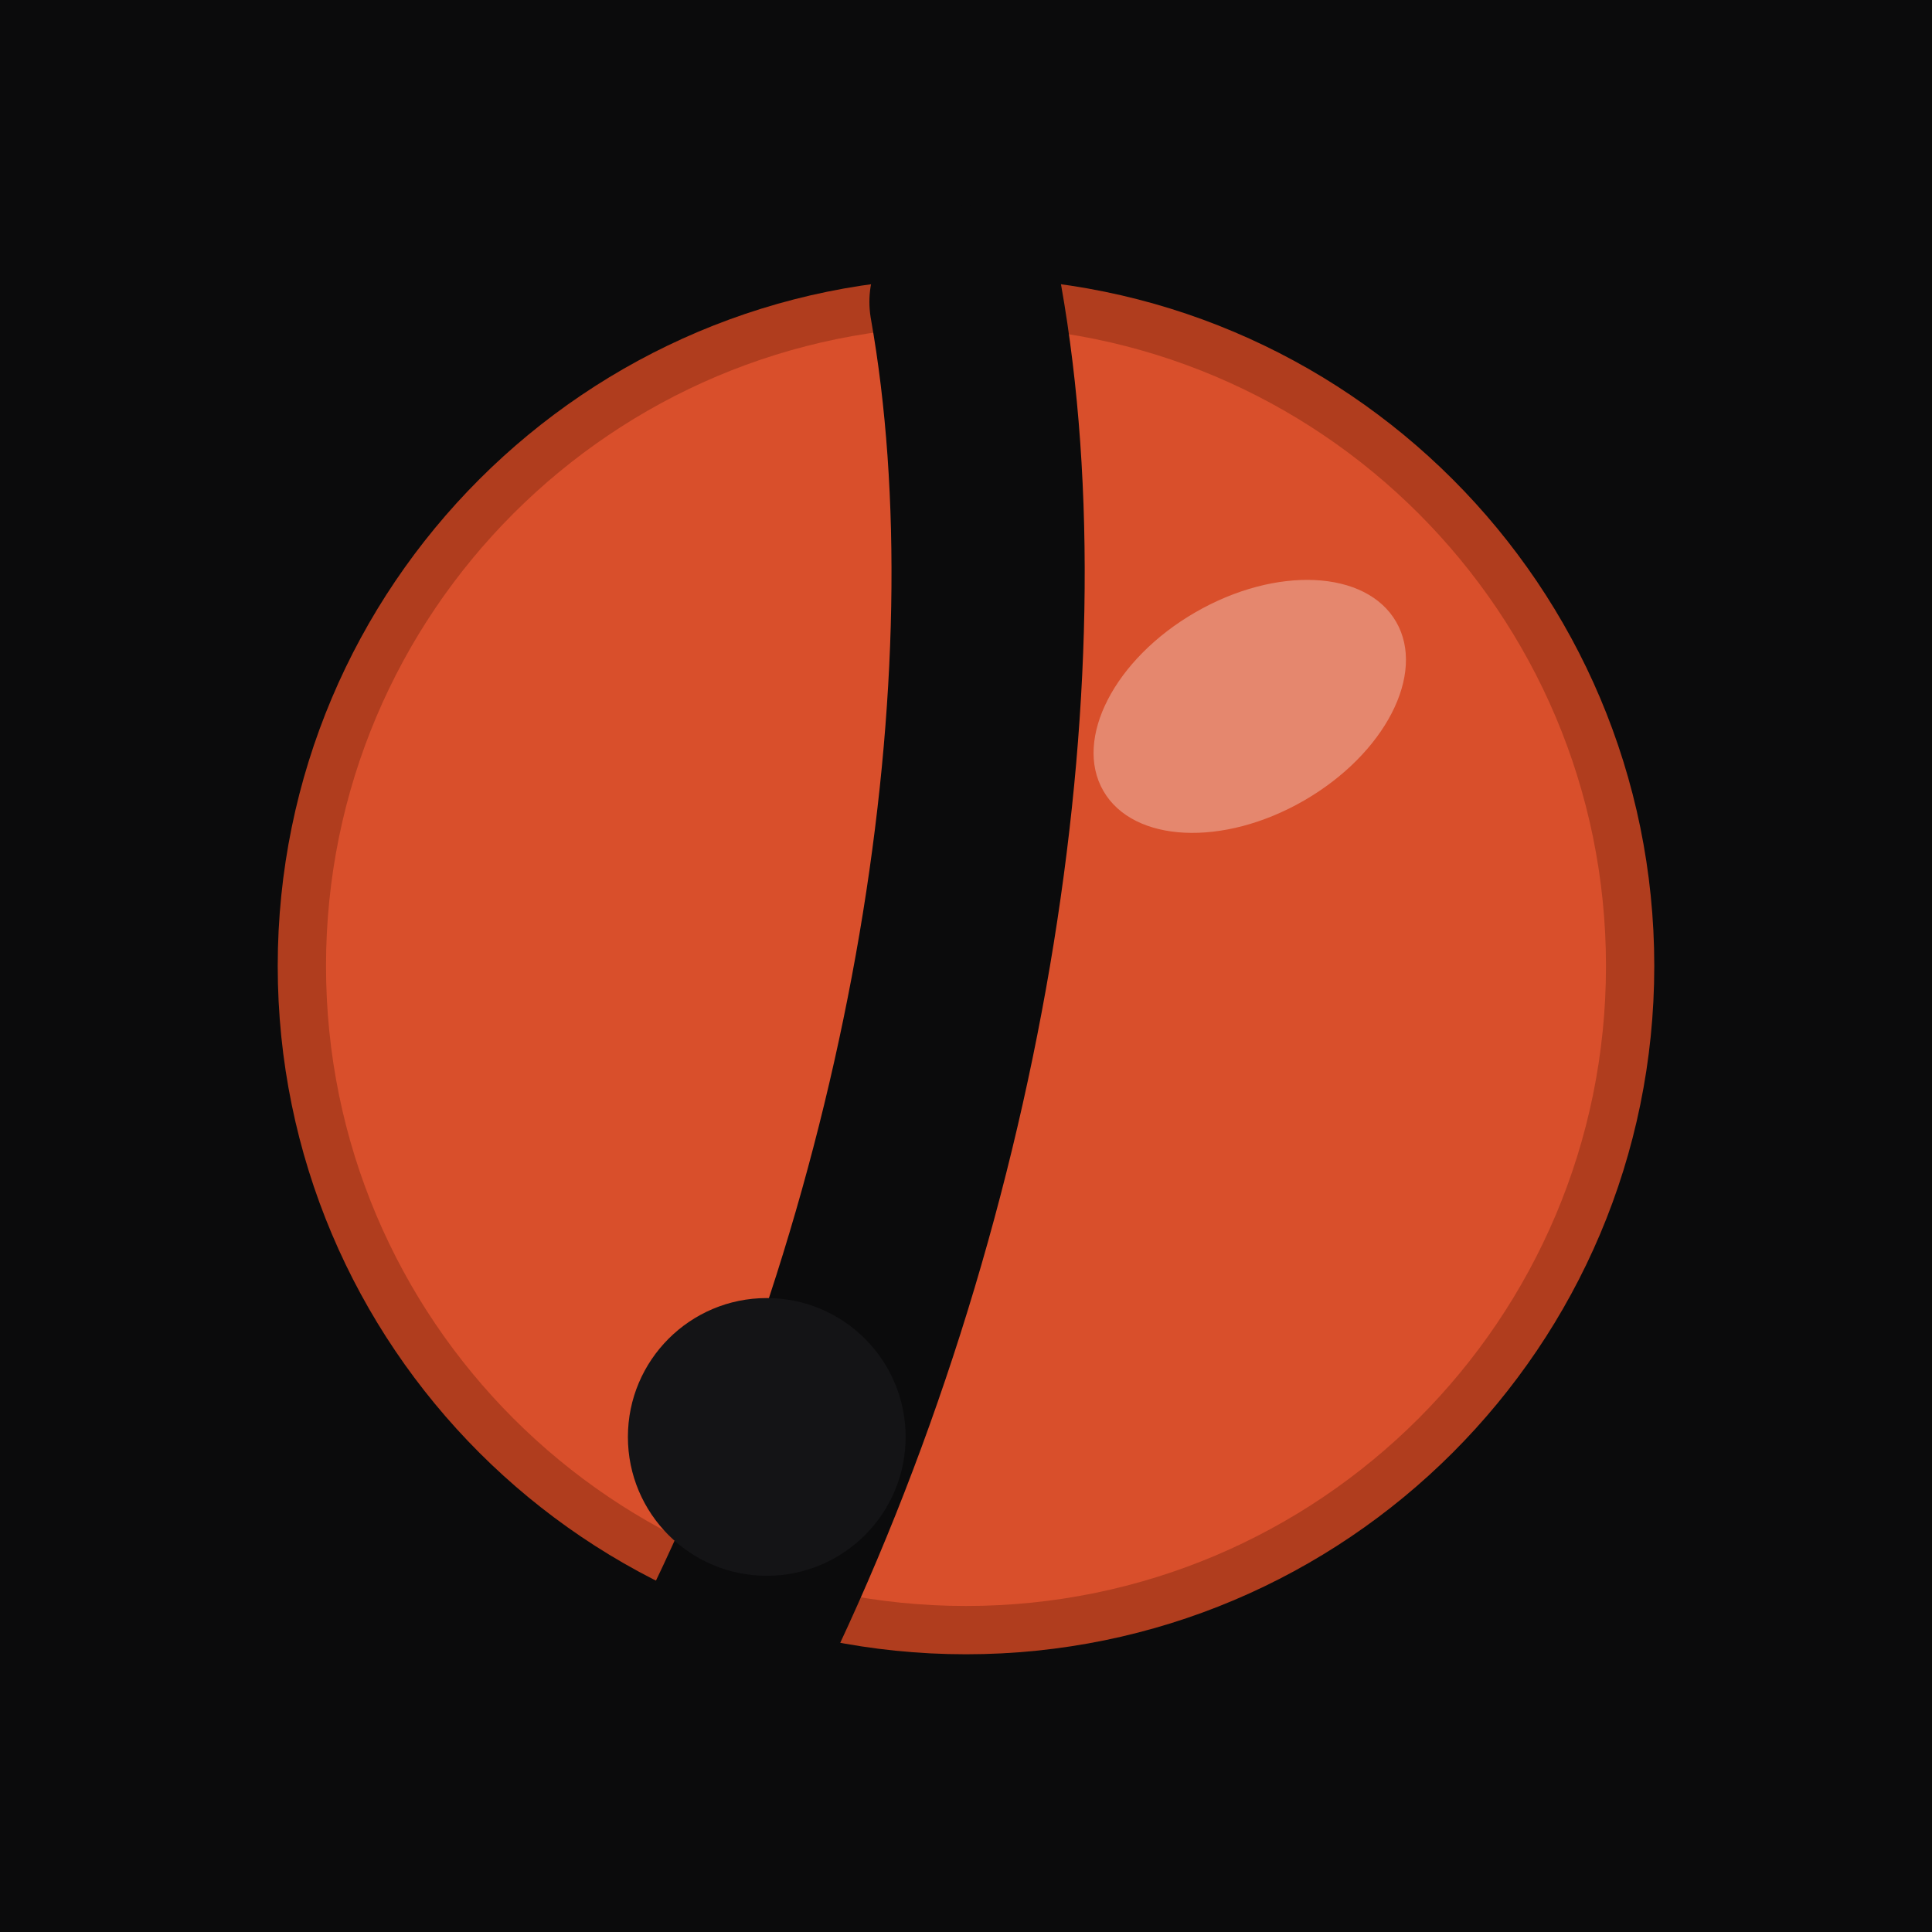
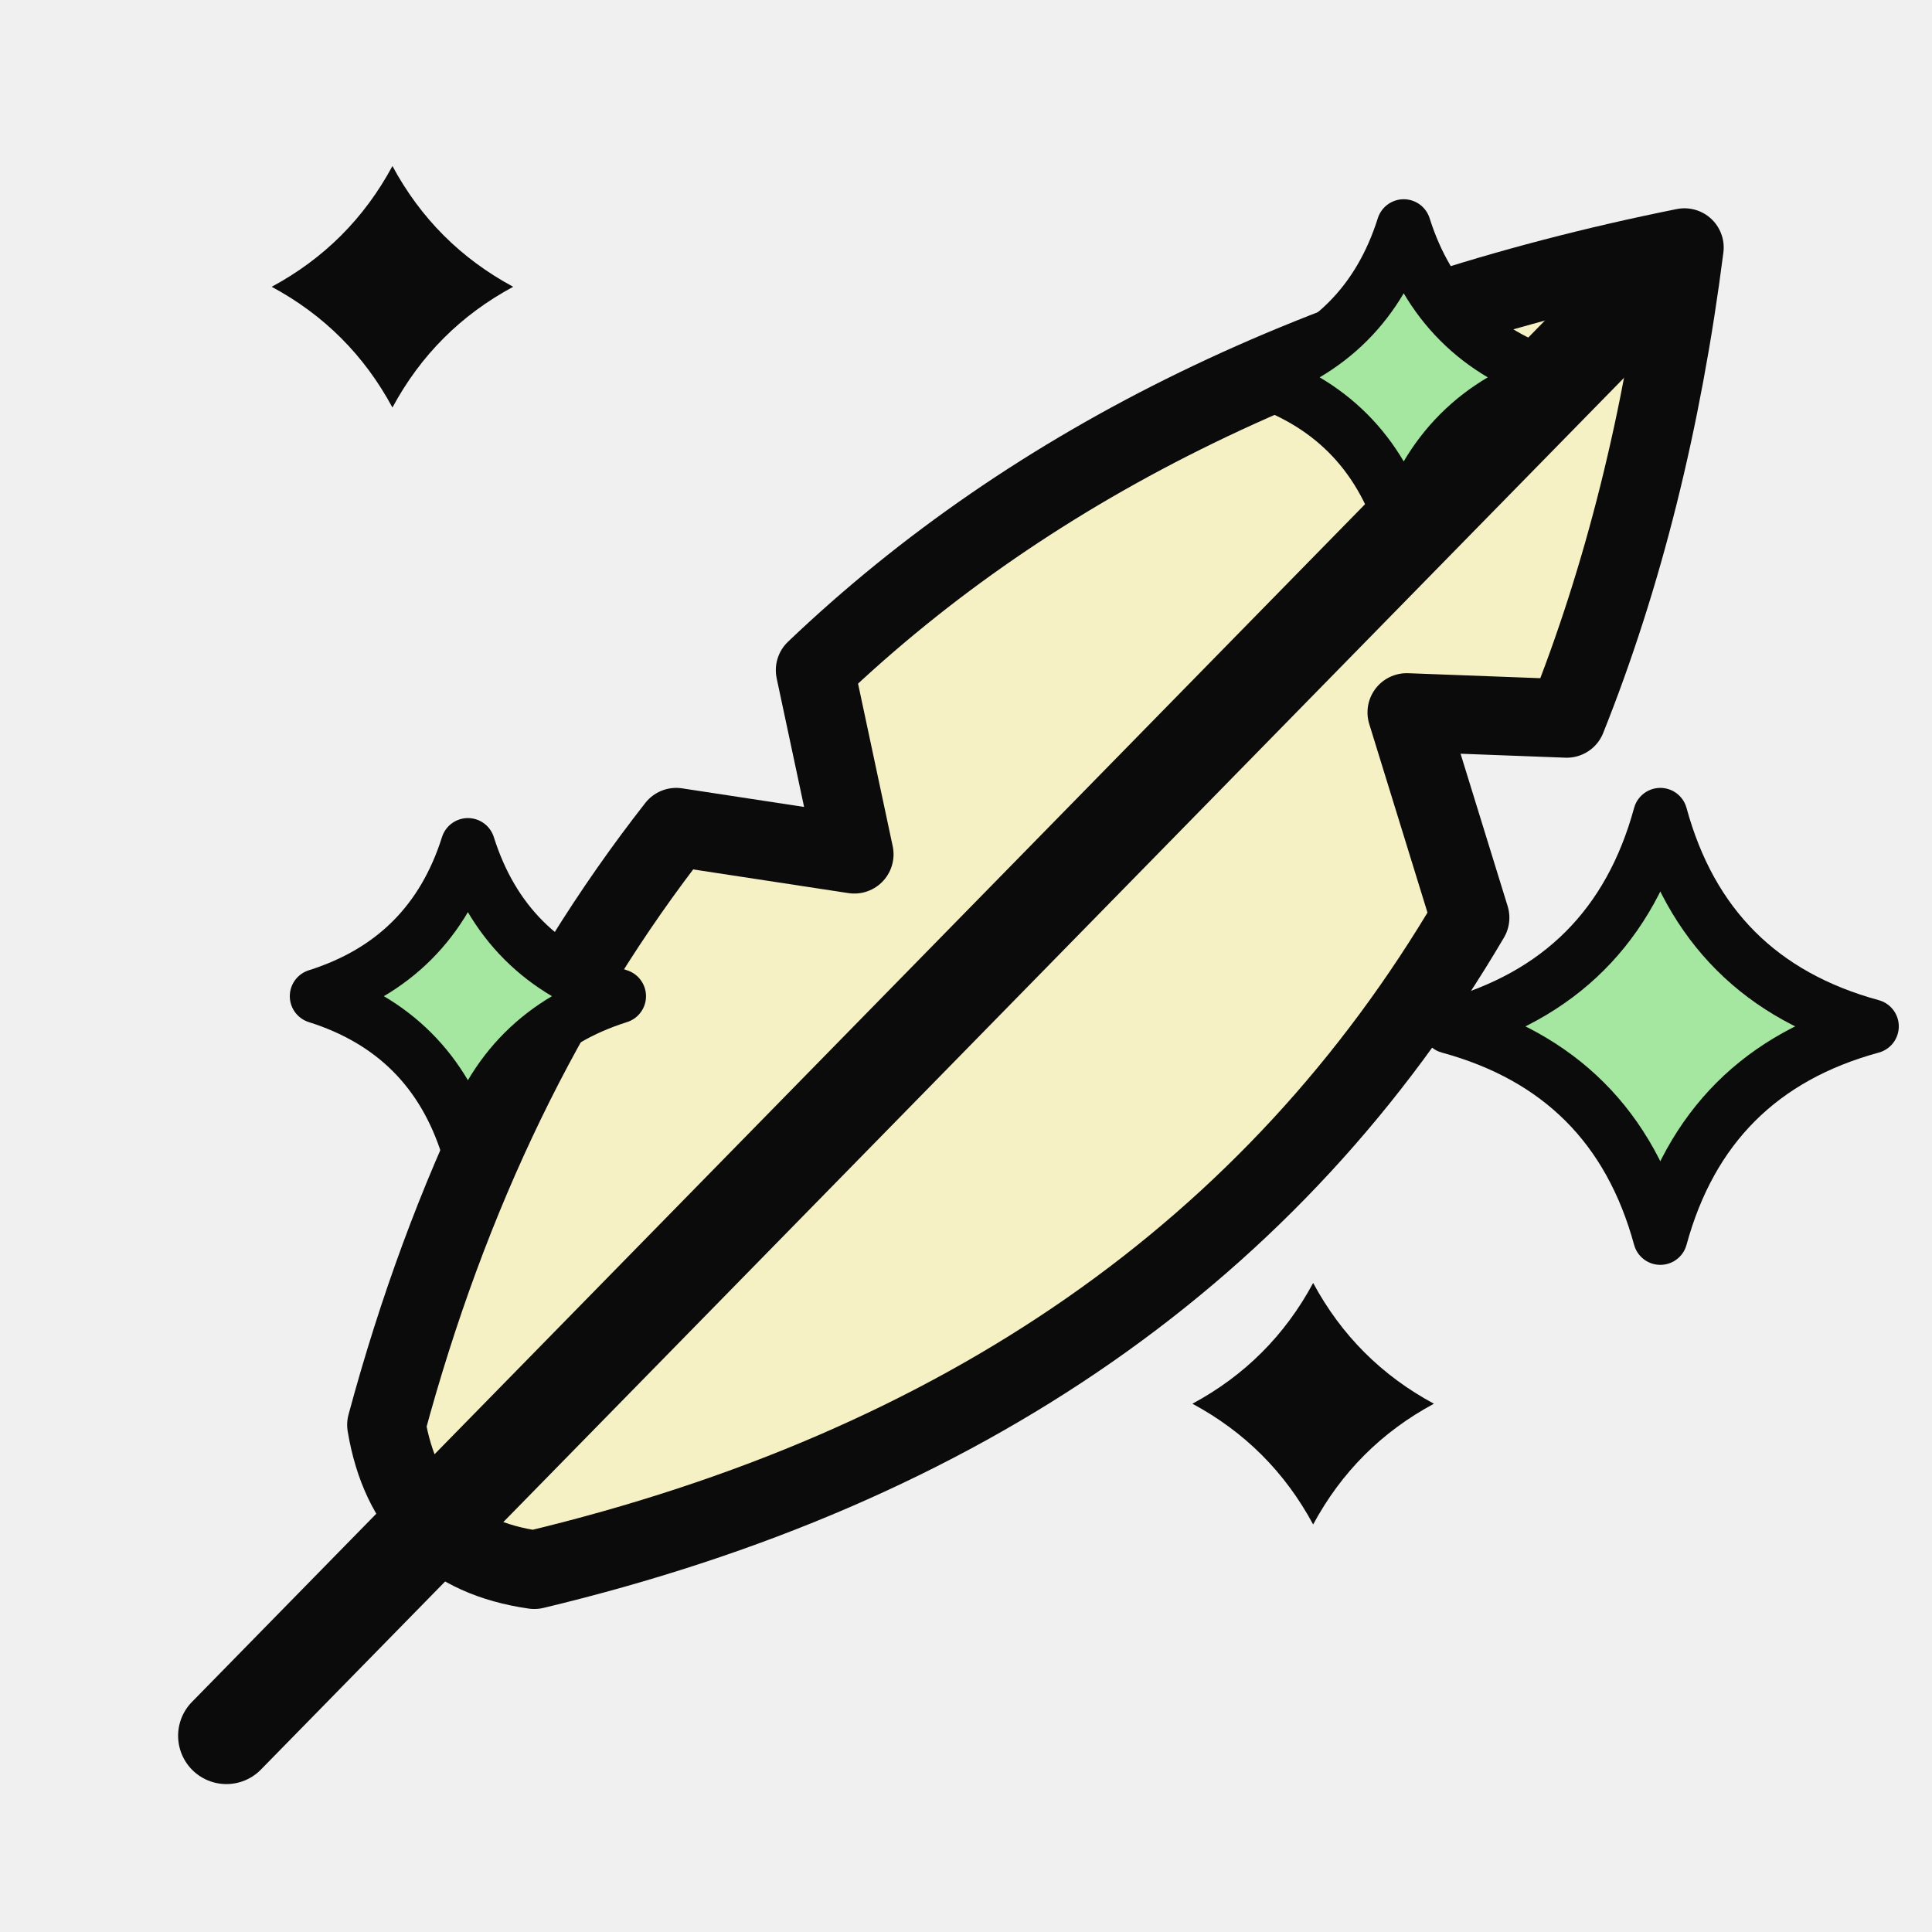
<svg xmlns="http://www.w3.org/2000/svg" viewBox="0 0 64 64" role="img" aria-label="花椒写作平台">
-   <rect width="64" height="64" fill="#0b0b0c" />
-   <circle cx="32" cy="32" r="22" fill="#d94f2b" />
-   <circle cx="32" cy="32" r="22" fill="none" stroke="#b03d1e" stroke-width="1.6" />
-   <path d="M32 10c2.2 12.4-.6 30-7.8 44.6" stroke="#0b0b0c" stroke-width="6.4" stroke-linecap="round" fill="none" />
-   <circle cx="25.4" cy="47.6" r="4.6" fill="#141416" />
-   <ellipse cx="41.4" cy="23.4" rx="5.6" ry="3.6" fill="#fff" opacity="0.32" transform="rotate(-30 41.4 23.4)" />
+   <path d="M12.8 47.2 Q15.9 35.7 22.4 27.4 L28.3 28.3 L27.0 22.2 Q37.9 11.8 55.8 8.2 Q54.7 16.8 51.9 23.8 L46.6 23.6 L48.7 30.4 Q39.0 46.9 17.7 52.0 Q13.5 51.4 12.8 47.2 Z" fill="#F6F1C4" stroke="#0b0b0c" stroke-width="2.6" stroke-linejoin="round" />
+   <path d="M7.5 57.5 L55.1 8.9" stroke="#0b0b0c" stroke-width="3.2" stroke-linecap="round" fill="none" />
+   <g stroke="#0b0b0c" stroke-width="1.8" stroke-linejoin="round">
+     <path d="M46.5 7.5 Q47.7 11.3 51.5 12.5 Q47.7 13.7 46.5 17.5 Q45.3 13.7 41.5 12.5 Q45.3 11.3 46.5 7.5Z" fill="#A5E6A0" />
+     <path d="M55 27 Q56.5 32.5 62 34 Q56.5 35.5 55 41 Q53.5 35.5 48 34 Q53.5 32.5 55 27Z" fill="#A5E6A0" />
+     <path d="M15.5 28 Q16.7 31.8 20.5 33 Q16.7 34.2 15.5 38 Q14.3 34.2 10.5 33 Q14.3 31.8 15.5 28Z" fill="#A5E6A0" />
+   </g>
+   <path d="M13 5.5 Q14.4 8.1 17 9.5 Q14.4 10.9 13 13.5 Q11.6 10.9 9 9.5 Q11.6 8.1 13 5.5Z" fill="#0b0b0c" />
+   <path d="M43.5 42.5 Q44.9 45.1 47.5 46.5 Q44.9 47.9 43.5 50.5 Q42.1 47.9 39.5 46.5 Q42.1 45.1 43.5 42.5Z" fill="#0b0b0c" />
</svg>
